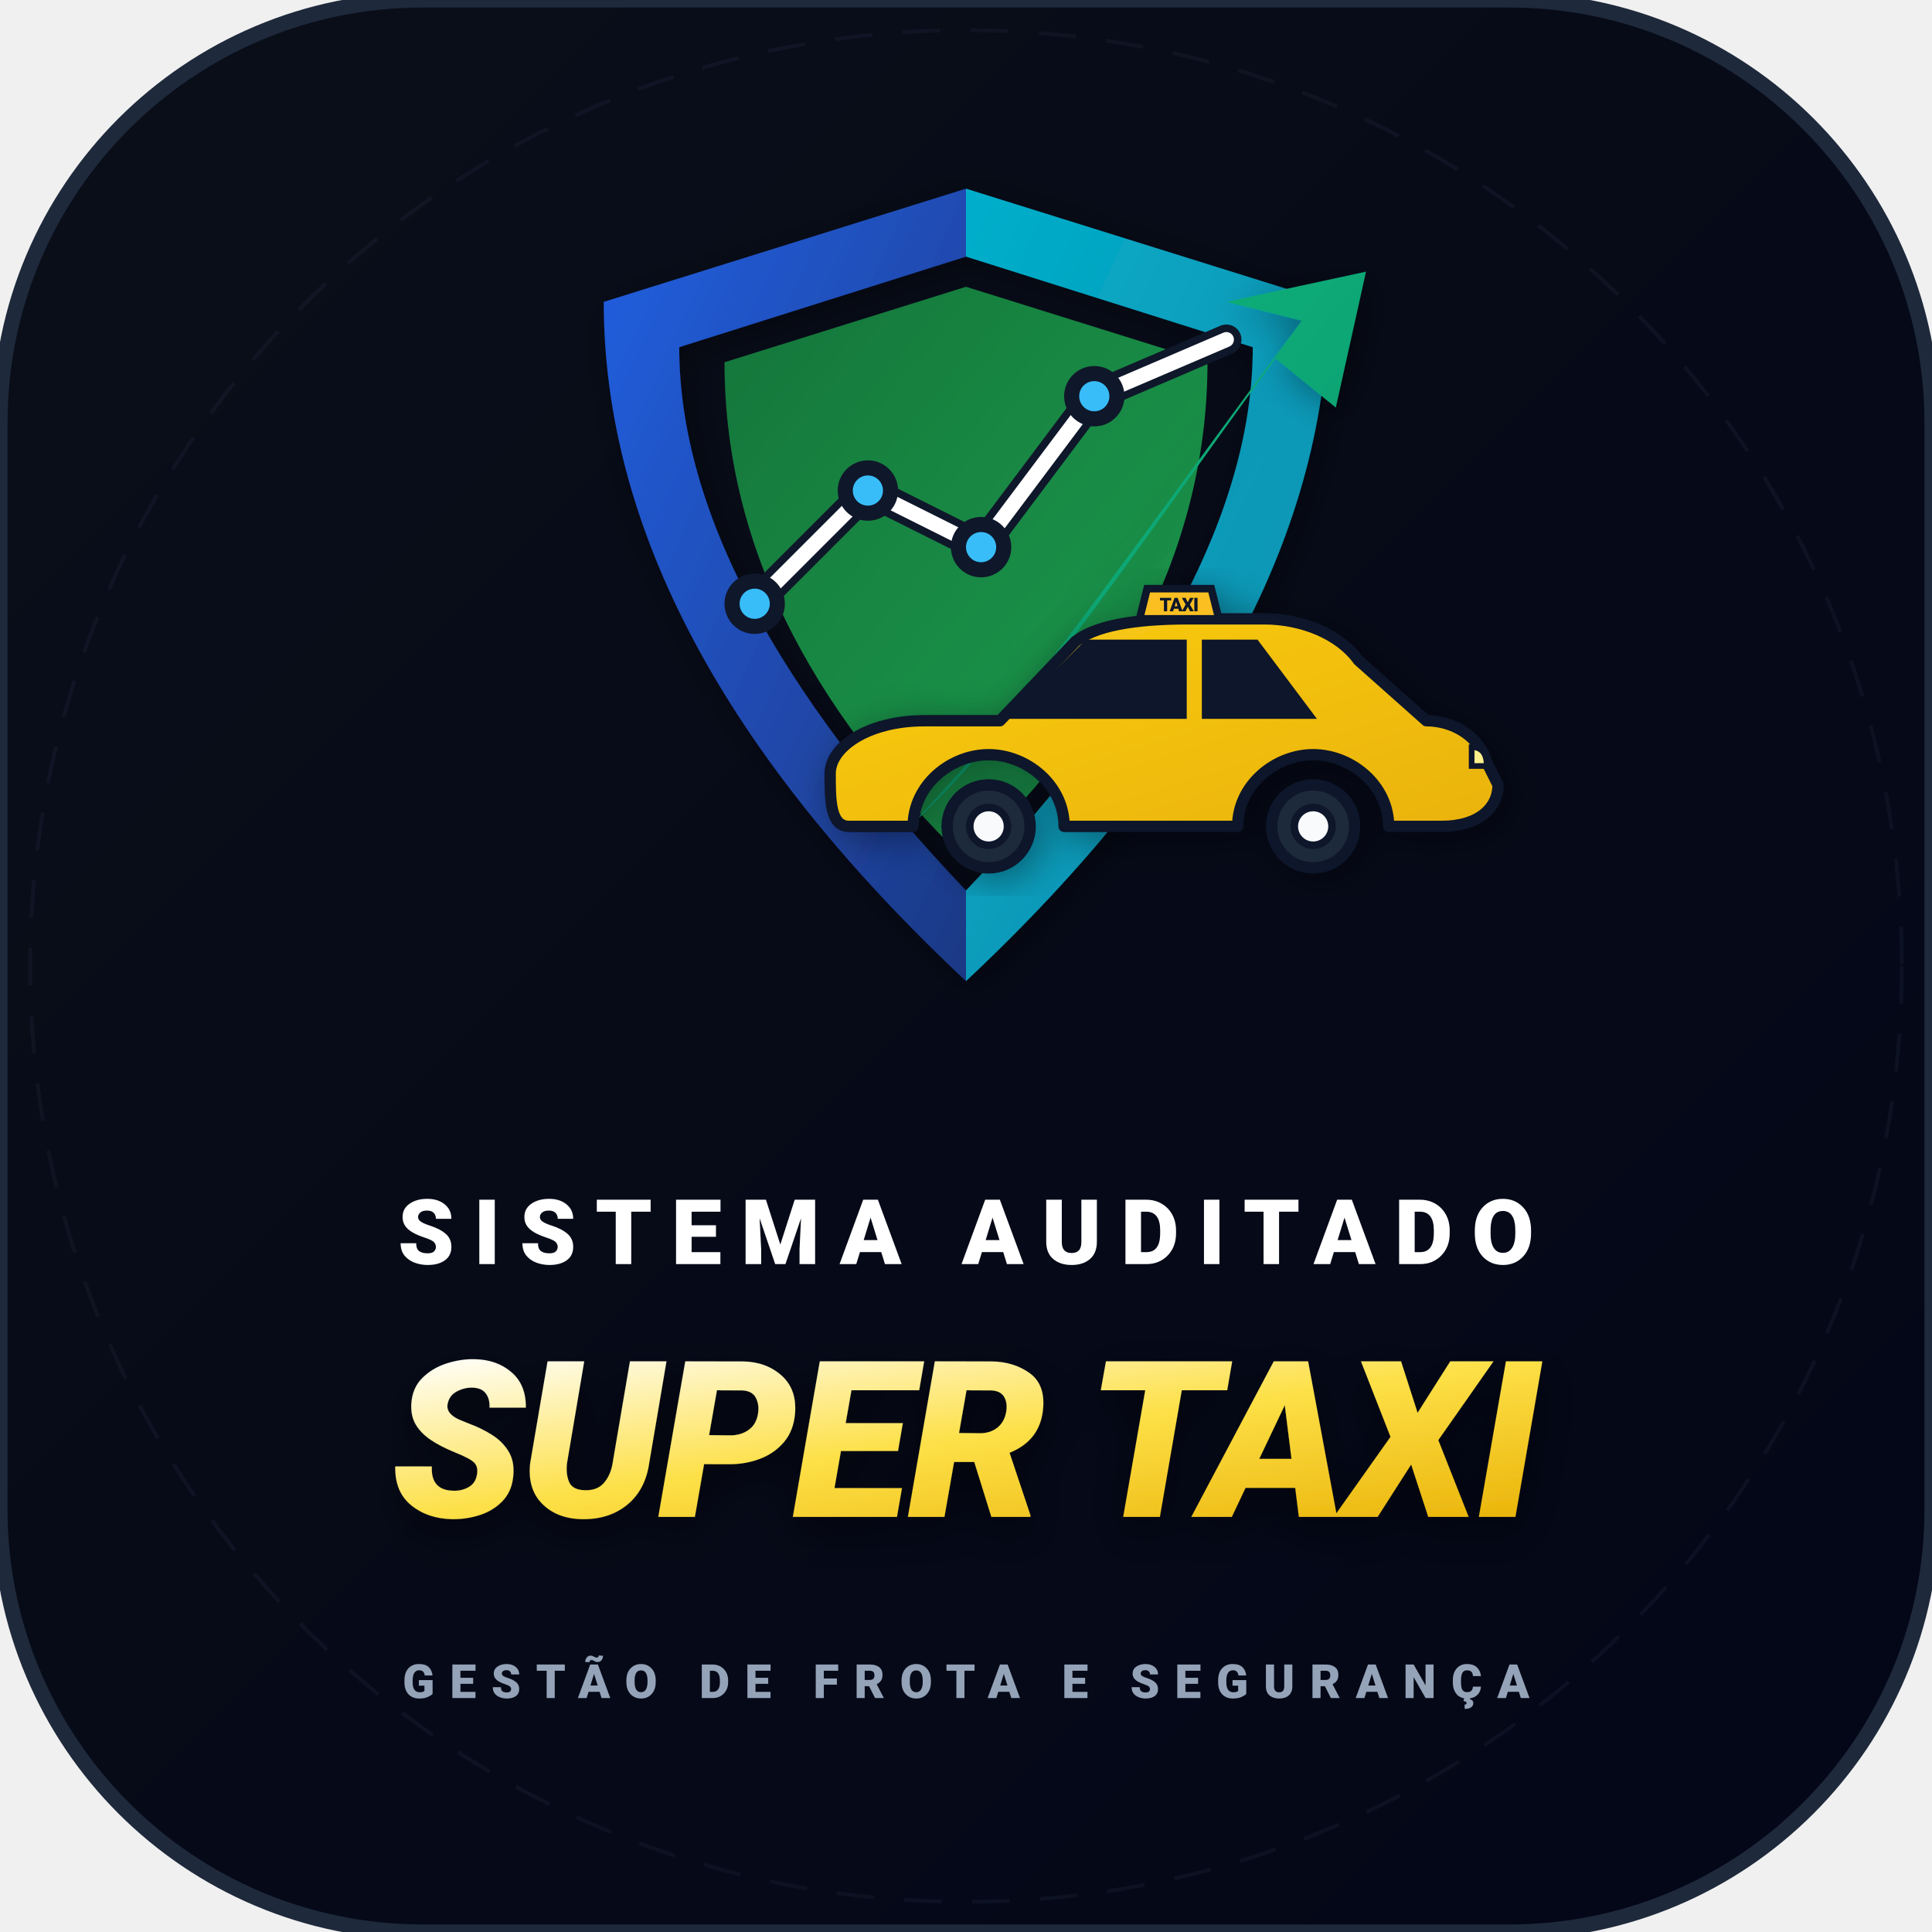
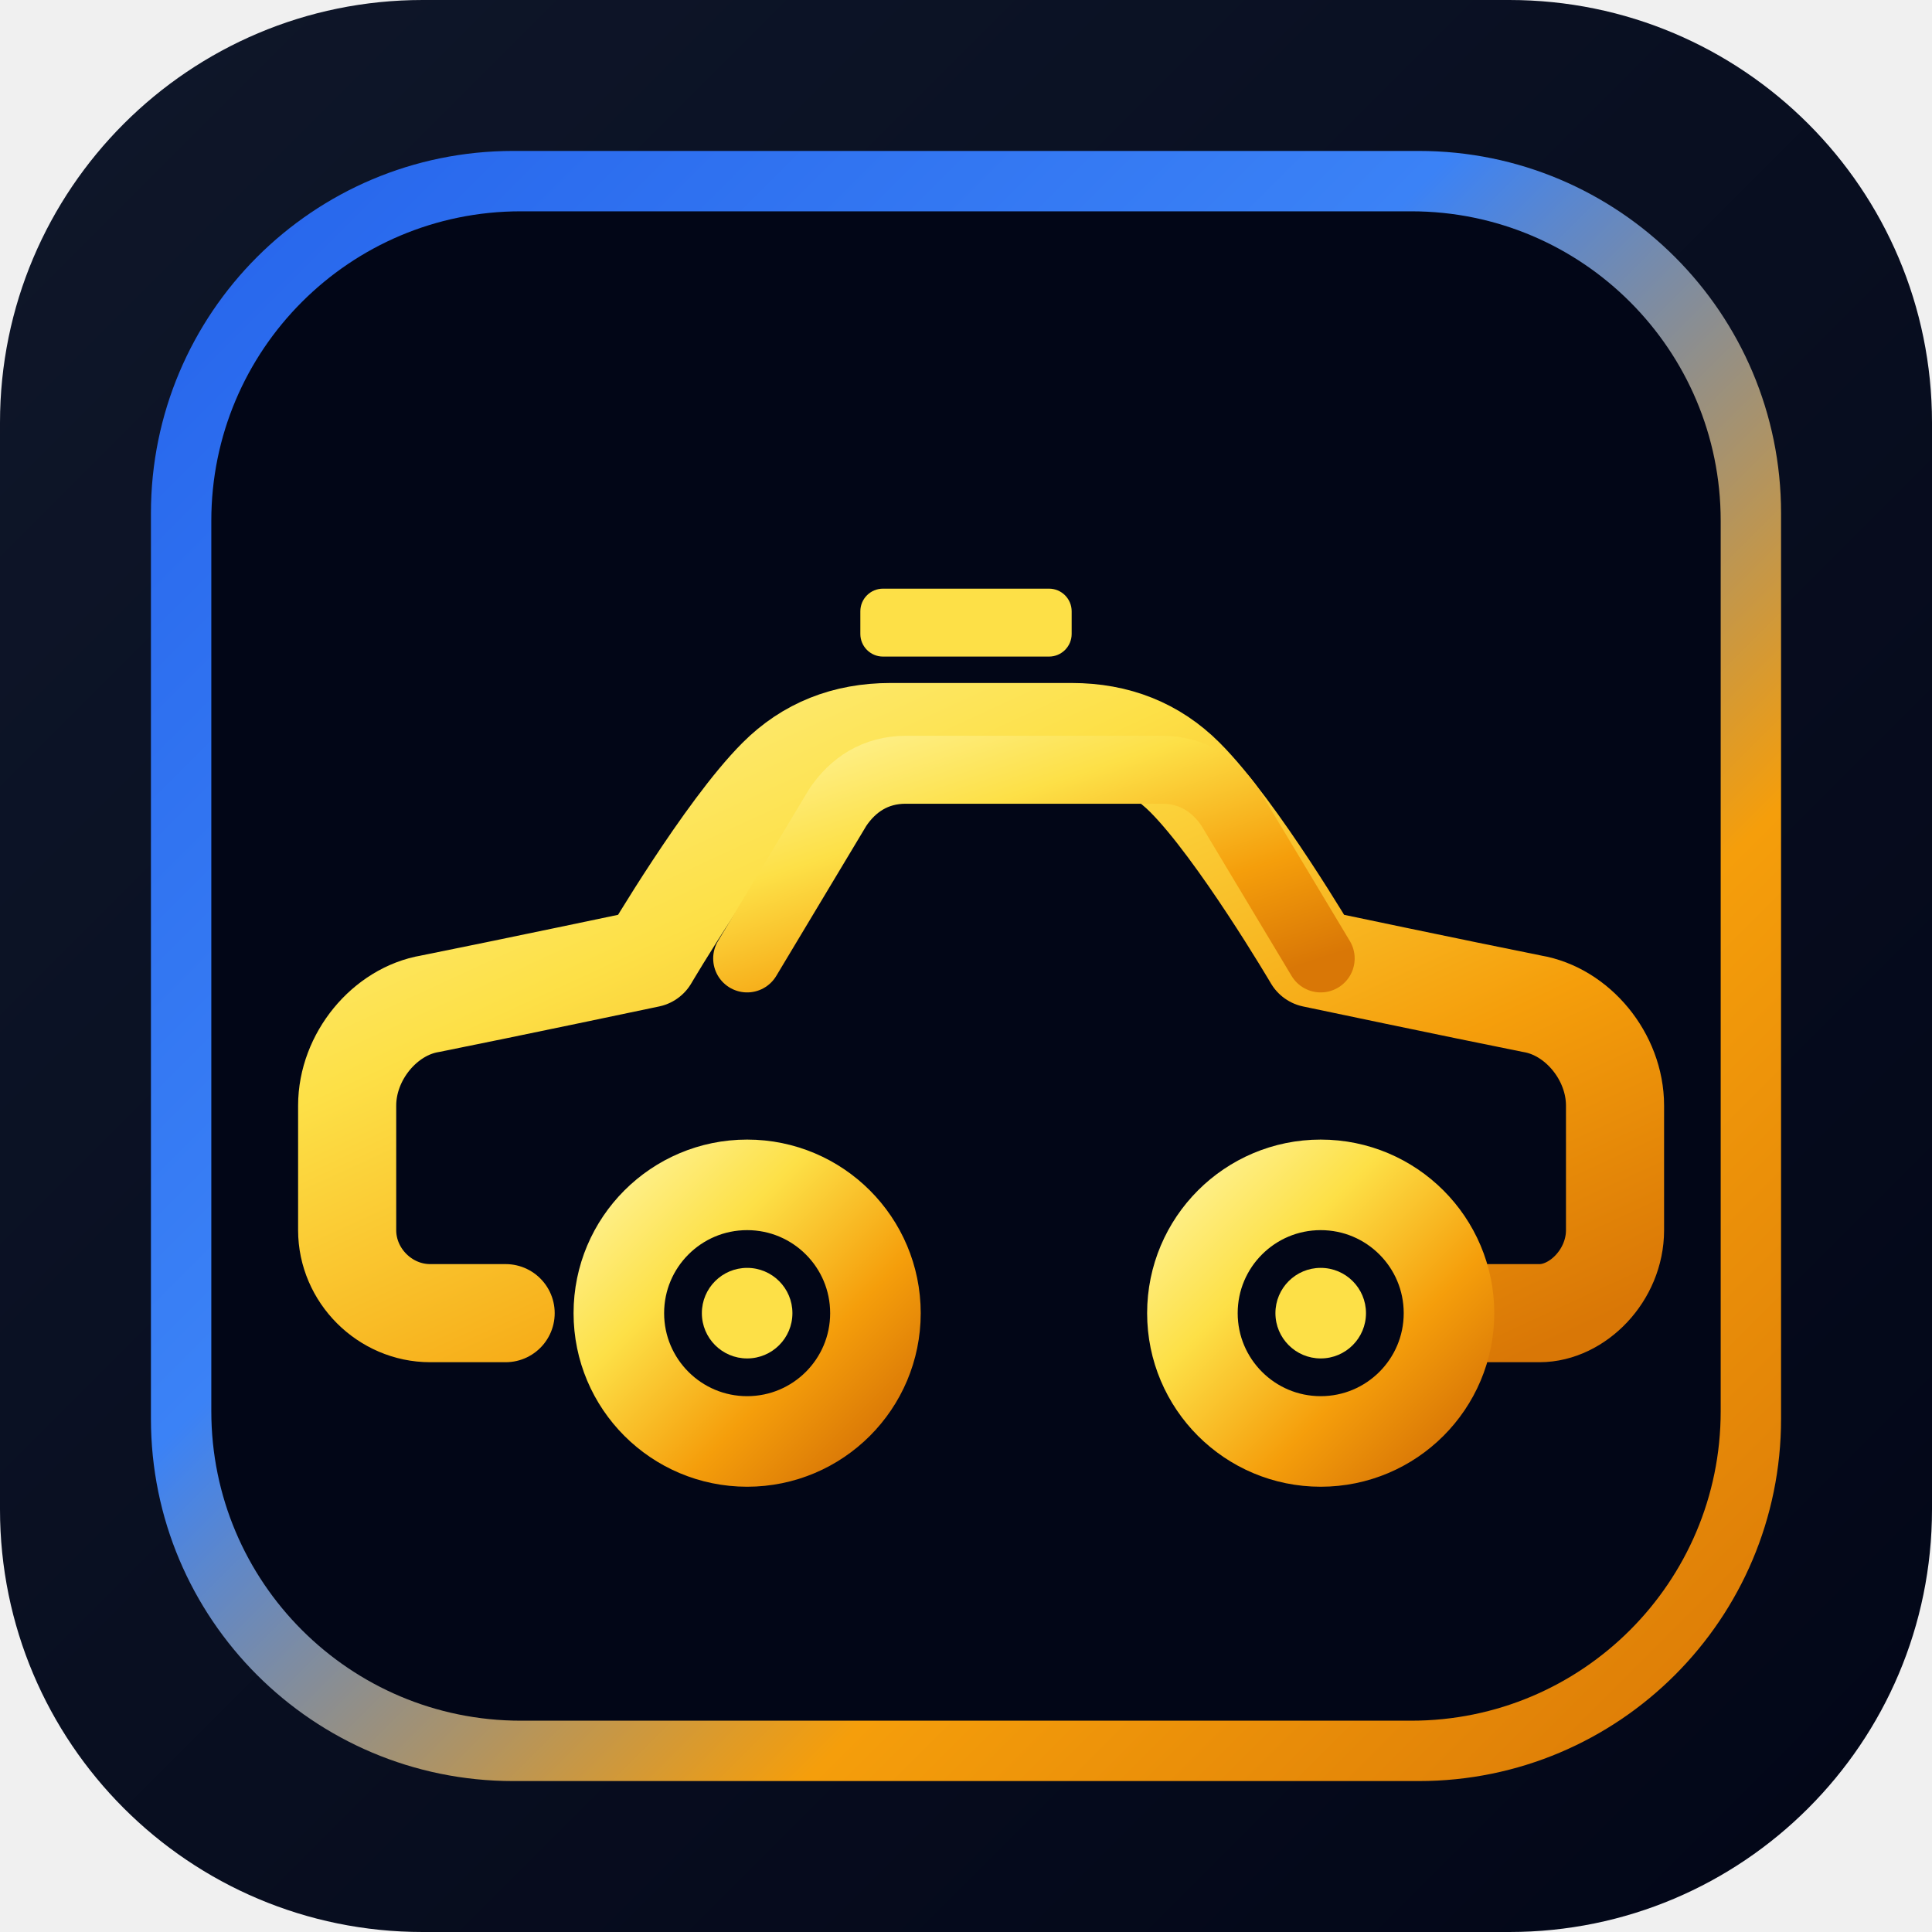
<svg xmlns="http://www.w3.org/2000/svg" width="512" height="512" viewBox="0 0 512 512" fill="none">
  <defs>
-     <linearGradient id="bgGrad" x1="0%" y1="0%" x2="100%" y2="100%">
-       <stop offset="0%" style="stop-color:#0B0F19;stop-opacity:1" />
-       <stop offset="100%" style="stop-color:#020617;stop-opacity:1" />
+     <linearGradient id="bgDark" x1="0%" y1="0%" x2="100%" y2="100%">
+       <stop offset="0%" stop-color="#0F172A" />
+       <stop offset="100%" stop-color="#020617" />
    </linearGradient>
-     <linearGradient id="shieldLeftGrad" x1="0%" y1="0%" x2="100%" y2="100%">
-       <stop offset="0%" style="stop-color:#2563EB;stop-opacity:1" />
-       <stop offset="100%" style="stop-color:#1E3A8A;stop-opacity:1" />
+     <linearGradient id="ringGrad" x1="0%" y1="0%" x2="100%" y2="100%">
+       <stop offset="0%" stop-color="#2563EB" />
+       <stop offset="40%" stop-color="#3B82F6" />
+       <stop offset="70%" stop-color="#F59E0B" />
+       <stop offset="100%" stop-color="#D97706" />
    </linearGradient>
-     <linearGradient id="shieldRightGrad" x1="0%" y1="0%" x2="100%" y2="100%">
-       <stop offset="0%" style="stop-color:#06B6D4;stop-opacity:1" />
-       <stop offset="100%" style="stop-color:#0891B2;stop-opacity:1" />
+     <linearGradient id="carYellow" x1="0%" y1="0%" x2="100%" y2="100%">
+       <stop offset="0%" stop-color="#FEF08A" />
+       <stop offset="30%" stop-color="#FDE047" />
+       <stop offset="70%" stop-color="#F59E0B" />
+       <stop offset="100%" stop-color="#D97706" />
    </linearGradient>
-     <linearGradient id="innerGreenGrad" x1="0%" y1="0%" x2="100%" y2="100%">
-       <stop offset="0%" style="stop-color:#15803D;stop-opacity:1" />
-       <stop offset="100%" style="stop-color:#22C55E;stop-opacity:0.85" />
-     </linearGradient>
-     <linearGradient id="arrowGreenGrad" x1="0%" y1="0%" x2="100%" y2="100%">
-       <stop offset="0%" style="stop-color:#10B981;stop-opacity:1" />
-       <stop offset="100%" style="stop-color:#059669;stop-opacity:1" />
-     </linearGradient>
-     <linearGradient id="taxiYellowGrad" x1="0%" y1="0%" x2="100%" y2="100%">
-       <stop offset="0%" style="stop-color:#FACC15;stop-opacity:1" />
-       <stop offset="100%" style="stop-color:#EAB308;stop-opacity:1" />
-     </linearGradient>
-     <linearGradient id="textGoldGrad" x1="0%" y1="0%" x2="100%" y2="100%">
-       <stop offset="0%" style="stop-color:#FFFFFF;stop-opacity:1" />
-       <stop offset="50%" style="stop-color:#FDE047;stop-opacity:1" />
-       <stop offset="100%" style="stop-color:#EAB308;stop-opacity:1" />
-     </linearGradient>
-     <filter id="dropShadow" x="-10%" y="-10%" width="120%" height="120%">
-       <feGaussianBlur in="SourceAlpha" stdDeviation="5" />
-       <feOffset dx="2" dy="2" result="offsetblur" />
-       <feComponentTransfer>
-         <feFuncA type="linear" slope="0.4" />
-       </feComponentTransfer>
-       <feMerge>
-         <feMergeNode />
-         <feMergeNode in="SourceGraphic" />
-       </feMerge>
-     </filter>
  </defs>
-   <rect width="512" height="512" rx="112" fill="url(#bgGrad)" stroke="#1E293B" stroke-width="4" />
-   <g transform="translate(0, 10)">
-     <g opacity="0.95" filter="url(#dropShadow)">
-       <path d="M 256,40 L 160,70 Q 160,160 256,250 L 256,226 Q 180,146 180,82 L 256,58 Z" fill="url(#shieldLeftGrad)" />
-       <path d="M 256,40 L 352,70 Q 352,160 256,250 L 256,226 Q 332,146 332,82 L 256,58 Z" fill="url(#shieldRightGrad)" />
-     </g>
-     <path d="M 256,66 L 192,86 Q 192,156 256,218 Q 320,156 320,86 Z" fill="url(#innerGreenGrad)" opacity="0.9" />
-     <g>
-       <path d="M 200,150 L 230,120 L 260,135 L 290,95 L 325,80" fill="none" stroke="#0F172A" stroke-width="8" stroke-linecap="round" stroke-linejoin="round" />
-       <path d="M 200,150 L 230,120 L 260,135 L 290,95 L 325,80" fill="none" stroke="#FFFFFF" stroke-width="4" stroke-linecap="round" stroke-linejoin="round" />
-       <circle cx="200" cy="150" r="8" fill="#0F172A" />
-       <circle cx="200" cy="150" r="4" fill="#38BDF8" />
-       <circle cx="230" cy="120" r="8" fill="#0F172A" />
-       <circle cx="230" cy="120" r="4" fill="#38BDF8" />
-       <circle cx="260" cy="135" r="8" fill="#0F172A" />
-       <circle cx="260" cy="135" r="4" fill="#38BDF8" />
-       <circle cx="290" cy="95" r="8" fill="#0F172A" />
-       <circle cx="290" cy="95" r="4" fill="#38BDF8" />
-     </g>
-     <path d="M 240,210 C 270,180 300,135 345,75 L 325,70 L 362,62 L 354,98 L 338,85 C 298,140 268,185 240,210 Z" fill="url(#arrowGreenGrad)" filter="url(#dropShadow)" />
-     <g filter="url(#dropShadow)">
-       <path d="M 220,195                 C 220,188 230,181 245,181                 L 265,181                 L 285,160                 C 290,156 300,154 315,154                 L 335,154                 C 345,154 355,158 360,165                 L 378,181                 C 385,181 392,185 394,192                 L 397,198                 C 397,204 392,209 382,209                 L 368,209                 C 368,198 358,190 348,190                 C 338,190 328,198 328,209                 L 282,209                 C 282,198 272,190 262,190                 C 252,190 242,198 242,209                 L 225,209                 C 220,209 220,202 220,195 Z" fill="url(#taxiYellowGrad)" stroke="#0F172A" stroke-width="3" stroke-linejoin="round" />
-       <path d="M 268,180 L 288,160 L 314,160 L 314,180 Z" fill="#0F172A" stroke="#0F172A" stroke-width="1" />
-       <path d="M 319,160 L 333,160 L 348,180 L 319,180 Z" fill="#0F172A" stroke="#0F172A" stroke-width="1" />
-       <circle cx="262" cy="209" r="11" fill="#1E293B" stroke="#0F172A" stroke-width="3" />
-       <circle cx="262" cy="209" r="5" fill="#F8FAFC" stroke="#0F172A" stroke-width="2" />
-       <circle cx="348" cy="209" r="11" fill="#1E293B" stroke="#0F172A" stroke-width="3" />
-       <circle cx="348" cy="209" r="5" fill="#F8FAFC" stroke="#0F172A" stroke-width="2" />
-       <path d="M 302,154 L 304,146 L 321,146 L 323,154 Z" fill="#FBBF24" stroke="#0F172A" stroke-width="2" />
-       <text x="312.5" y="152" text-anchor="middle" fill="#0F172A" font-family="-apple-system, BlinkMacSystemFont, 'Segoe UI', Roboto, Helvetica, Arial, sans-serif" font-weight="950" font-size="5" style="letter-spacing: -0.2px;">TAXI</text>
-       <path d="M 390,188 Q 394,188 394,193 L 390,193 Z" fill="#FEF08A" stroke="#0F172A" stroke-width="1.5" />
-     </g>
+   <rect width="512" height="512" rx="112" fill="url(#bgDark)" />
+   <rect x="40" y="40" width="432" height="432" rx="96" fill="url(#ringGrad)" />
+   <rect x="56" y="56" width="400" height="400" rx="82" fill="#020617" />
+   <g transform="translate(92, 112)">
+     <rect x="136" y="44" width="56" height="18" rx="6" fill="#FDE047" />
+     <path d="M260 220 H280 C290 220 300 210 300 198 V165 C300 152 290 140 278 138 C258 134 220 126 220 126 C220 126 200 92 186 78 C178 70 168 66 156 66 H108 C96 66 86 70 78 78 C64 92 44 126 44 126 C44 126 6 134 -14 138 C-26 140 -36 152 -36 165 V198 C-36 210 -26 220 -14 220 H6" transform="translate(36, 16)" stroke="url(#carYellow)" stroke-width="26" stroke-linecap="round" stroke-linejoin="round" fill="none" />
+     <circle cx="106" cy="236" r="34" stroke="url(#carYellow)" stroke-width="24" fill="#020617" />
+     <circle cx="258" cy="236" r="34" stroke="url(#carYellow)" stroke-width="24" fill="#020617" />
+     <circle cx="106" cy="236" r="12" fill="#FDE047" />
+     <circle cx="258" cy="236" r="12" fill="#FDE047" />
+     <path d="M140 236 H224" stroke="url(#carYellow)" stroke-width="24" stroke-linecap="round" />
+     <path d="M106 142 L130 102 C134 96 140 92 148 92 H216 C224 92 230 96 234 102 L258 142" stroke="url(#carYellow)" stroke-width="18" stroke-linecap="round" stroke-linejoin="round" fill="none" />
  </g>
-   <g transform="translate(0, 10)">
-     <text x="256" y="325" text-anchor="middle" fill="#FFFFFF" font-family="-apple-system, BlinkMacSystemFont, 'Segoe UI', Roboto, Helvetica, Arial, sans-serif" font-weight="900" font-size="24" style="letter-spacing: 5px;">SISTEMA AUDITADO</text>
-     <text x="256" y="392" text-anchor="middle" fill="url(#textGoldGrad)" font-family="-apple-system, BlinkMacSystemFont, 'Segoe UI', Roboto, Helvetica, Arial, sans-serif" font-weight="900" font-size="58" font-style="italic" style="letter-spacing: -1px; filter: drop-shadow(0px 4px 6px rgba(0,0,0,0.5));">SUPER TAXI</text>
-     <text x="256" y="440" text-anchor="middle" fill="#94A3B8" font-family="-apple-system, BlinkMacSystemFont, 'Segoe UI', Roboto, Helvetica, Arial, sans-serif" font-weight="900" font-size="12.5" style="letter-spacing: 4px;">GESTÃO DE FROTA E SEGURANÇA</text>
-   </g>
-   <circle cx="256" cy="256" r="248" stroke="#1E293B" stroke-width="1" stroke-dasharray="10 8" opacity="0.3" />
</svg>
